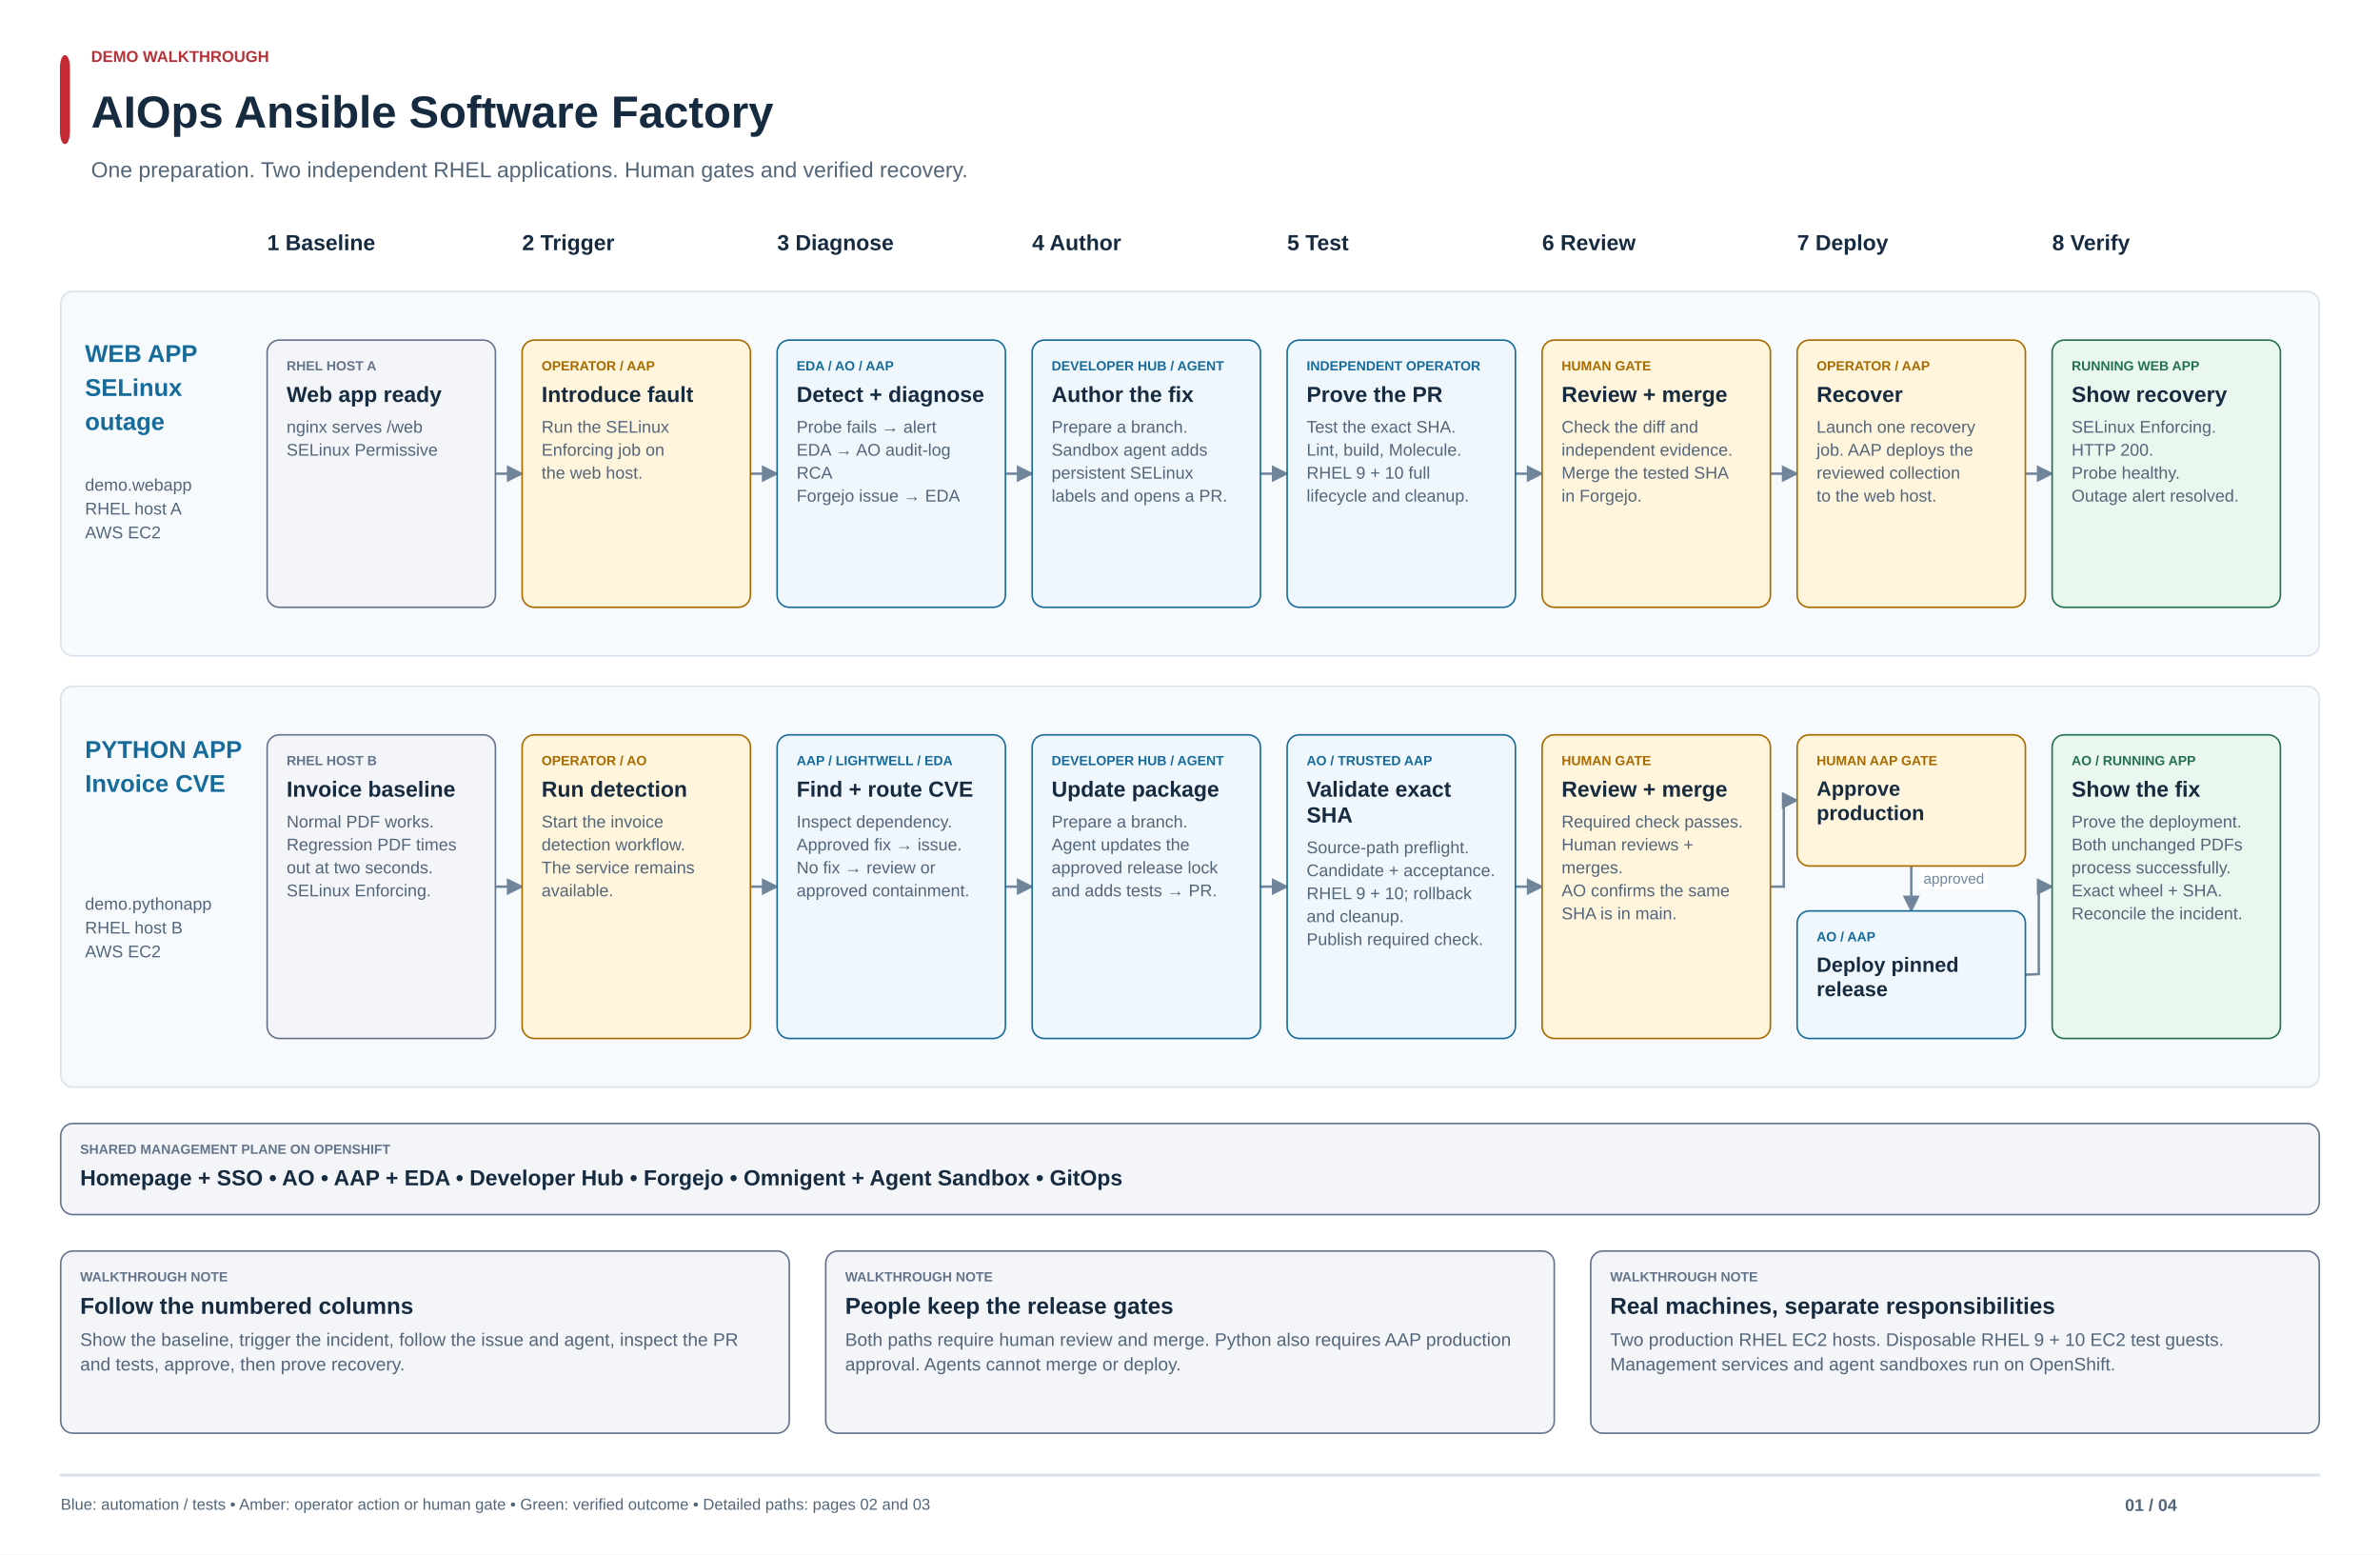
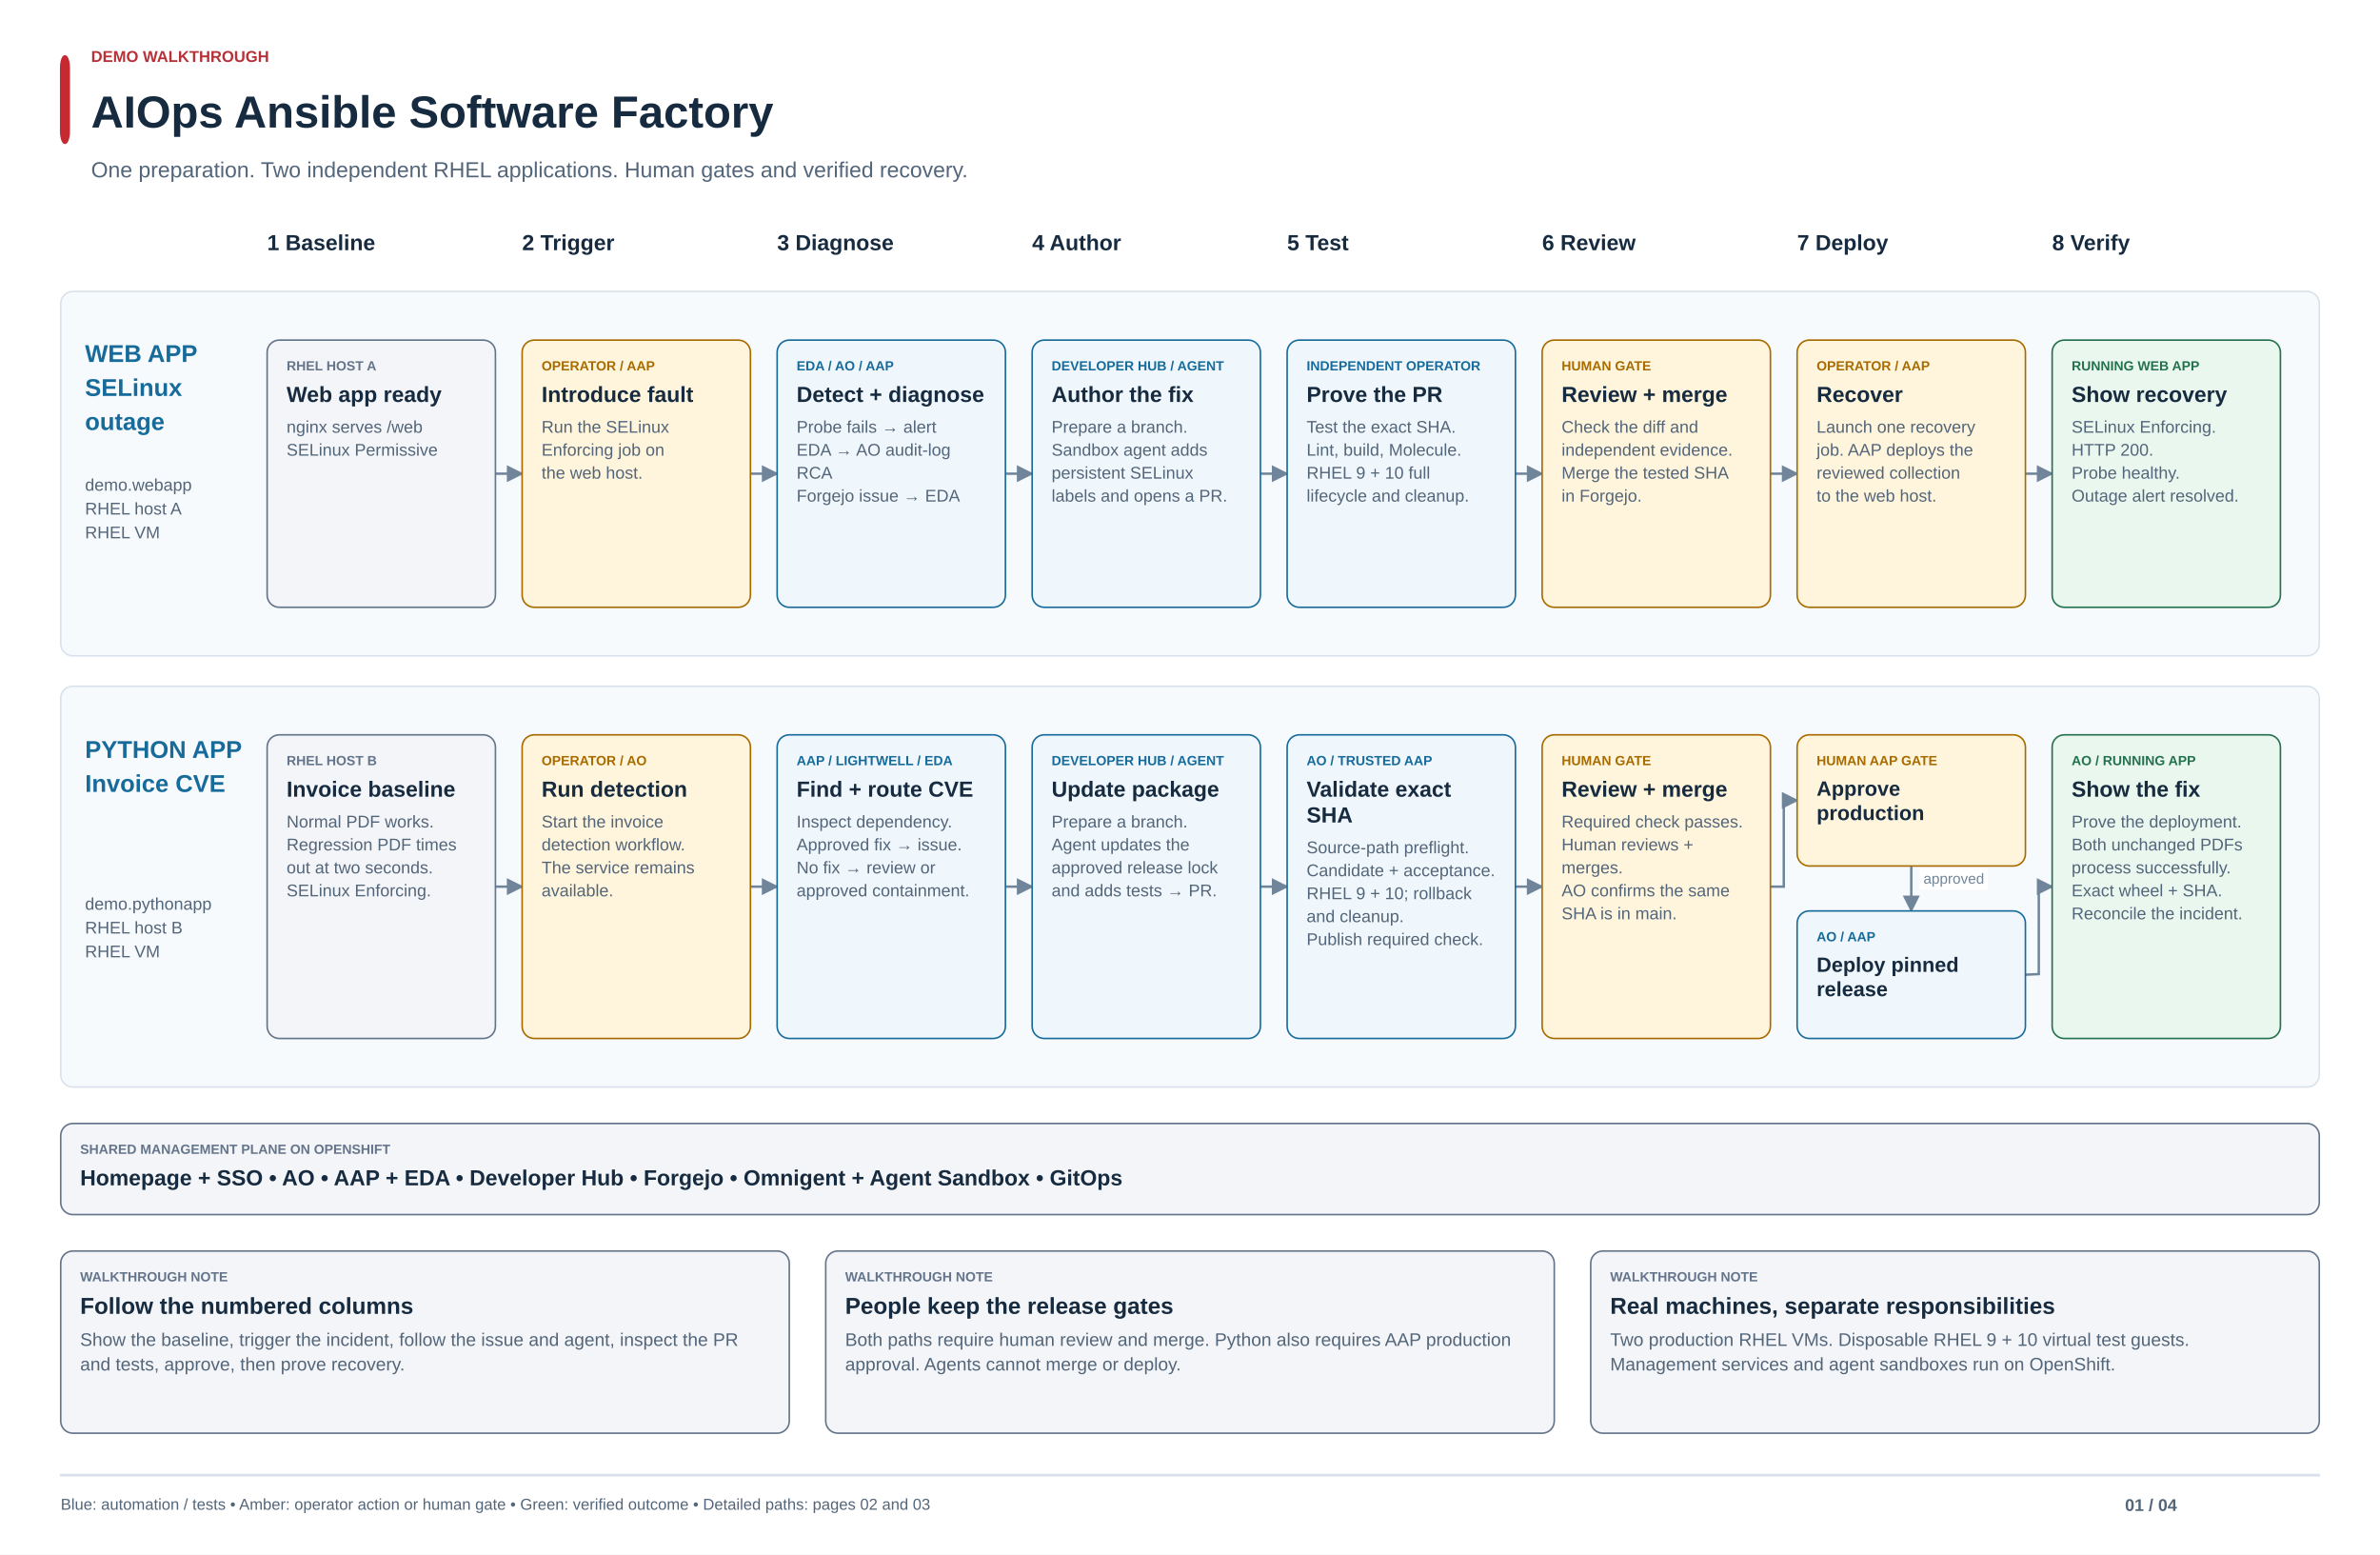
<svg xmlns="http://www.w3.org/2000/svg" width="1960" height="1280" viewBox="0 0 1960 1280" role="img" aria-labelledby="title-overview">
  <defs>
    <marker id="arrow-71859A" viewBox="0 0 10 10" refX="9" refY="5" markerWidth="7" markerHeight="7" orient="auto-start-reverse">
      <path d="M 0 0 L 10 5 L 0 10 z" fill="#71859A" />
    </marker>
    <marker id="arrow-B73138" viewBox="0 0 10 10" refX="9" refY="5" markerWidth="7" markerHeight="7" orient="auto-start-reverse">
      <path d="M 0 0 L 10 5 L 0 10 z" fill="#B73138" />
    </marker>
  </defs>
  <rect width="100%" height="100%" fill="#FFFFFF" />
  <rect x="50" y="46" width="7" height="72" rx="10" fill="#C52932" stroke="#C52932" stroke-width="1.3" />
  <rect x="50" y="240" width="1860" height="300" rx="10" fill="#F7FAFD" stroke="#D9E2EC" stroke-width="1.3" />
  <rect x="50" y="565" width="1860" height="330" rx="10" fill="#F7FAFD" stroke="#D9E2EC" stroke-width="1.3" />
  <rect x="50" y="1214" width="1860" height="1" rx="0" fill="#D9E2EC" stroke="#D9E2EC" stroke-width="1.3" />
  <polyline points="408,390 430,390" fill="none" stroke="#71859A" stroke-width="2" marker-end="url(#arrow-71859A)" />
  <polyline points="618,390 640,390" fill="none" stroke="#71859A" stroke-width="2" marker-end="url(#arrow-71859A)" />
  <polyline points="828,390 850,390" fill="none" stroke="#71859A" stroke-width="2" marker-end="url(#arrow-71859A)" />
  <polyline points="1038,390 1060,390" fill="none" stroke="#71859A" stroke-width="2" marker-end="url(#arrow-71859A)" />
  <polyline points="1248,390 1270,390" fill="none" stroke="#71859A" stroke-width="2" marker-end="url(#arrow-71859A)" />
  <polyline points="1458,390 1480,390" fill="none" stroke="#71859A" stroke-width="2" marker-end="url(#arrow-71859A)" />
  <polyline points="1668,390 1690,390" fill="none" stroke="#71859A" stroke-width="2" marker-end="url(#arrow-71859A)" />
  <polyline points="408,730 430,730" fill="none" stroke="#71859A" stroke-width="2" marker-end="url(#arrow-71859A)" />
  <polyline points="618,730 640,730" fill="none" stroke="#71859A" stroke-width="2" marker-end="url(#arrow-71859A)" />
  <polyline points="828,730 850,730" fill="none" stroke="#71859A" stroke-width="2" marker-end="url(#arrow-71859A)" />
  <polyline points="1038,730 1060,730" fill="none" stroke="#71859A" stroke-width="2" marker-end="url(#arrow-71859A)" />
  <polyline points="1248,730 1270,730" fill="none" stroke="#71859A" stroke-width="2" marker-end="url(#arrow-71859A)" />
  <polyline points="1458,730 1469,730 1469,659 1480,659" fill="none" stroke="#71859A" stroke-width="2" marker-end="url(#arrow-71859A)" />
  <polyline points="1574,713 1574,750" fill="none" stroke="#71859A" stroke-width="2" marker-end="url(#arrow-71859A)" />
  <polyline points="1668,802.5 1679,802 1679,730 1690,730" fill="none" stroke="#71859A" stroke-width="2" marker-end="url(#arrow-71859A)" />
  <text x="75" y="51" fill="#B73138" font-family="Arial, Helvetica, sans-serif" font-size="13" font-weight="700">
    <tspan x="75" y="51">DEMO WALKTHROUGH</tspan>
  </text>
  <text x="75" y="105" fill="#172B40" font-family="Arial, Helvetica, sans-serif" font-size="37" font-weight="700">
    <tspan x="75" y="105">AIOps Ansible Software Factory</tspan>
  </text>
  <text x="75" y="146" fill="#536579" font-family="Arial, Helvetica, sans-serif" font-size="18" font-weight="400">
    <tspan x="75" y="146">One preparation. Two independent RHEL applications. Human gates and verified recovery.</tspan>
  </text>
  <text x="220" y="206" fill="#172B40" font-family="Arial, Helvetica, sans-serif" font-size="18" font-weight="700">
    <tspan x="220" y="206">1 Baseline</tspan>
  </text>
  <text x="430" y="206" fill="#172B40" font-family="Arial, Helvetica, sans-serif" font-size="18" font-weight="700">
    <tspan x="430" y="206">2 Trigger</tspan>
  </text>
  <text x="640" y="206" fill="#172B40" font-family="Arial, Helvetica, sans-serif" font-size="18" font-weight="700">
    <tspan x="640" y="206">3 Diagnose</tspan>
  </text>
  <text x="850" y="206" fill="#172B40" font-family="Arial, Helvetica, sans-serif" font-size="18" font-weight="700">
    <tspan x="850" y="206">4 Author</tspan>
  </text>
  <text x="1060" y="206" fill="#172B40" font-family="Arial, Helvetica, sans-serif" font-size="18" font-weight="700">
    <tspan x="1060" y="206">5 Test</tspan>
  </text>
  <text x="1270" y="206" fill="#172B40" font-family="Arial, Helvetica, sans-serif" font-size="18" font-weight="700">
    <tspan x="1270" y="206">6 Review</tspan>
  </text>
  <text x="1480" y="206" fill="#172B40" font-family="Arial, Helvetica, sans-serif" font-size="18" font-weight="700">
    <tspan x="1480" y="206">7 Deploy</tspan>
  </text>
  <text x="1690" y="206" fill="#172B40" font-family="Arial, Helvetica, sans-serif" font-size="18" font-weight="700">
    <tspan x="1690" y="206">8 Verify</tspan>
  </text>
  <text x="70" y="298" fill="#176B9B" font-family="Arial, Helvetica, sans-serif" font-size="20" font-weight="700">
    <tspan x="70" y="298">WEB APP</tspan>
    <tspan x="70" y="326">SELinux</tspan>
    <tspan x="70" y="354">outage</tspan>
  </text>
  <text x="70" y="404" fill="#536579" font-family="Arial, Helvetica, sans-serif" font-size="14" font-weight="400">
    <tspan x="70" y="404">demo.webapp</tspan>
    <tspan x="70" y="423.6">RHEL host A</tspan>
-     <tspan x="70" y="443.2">AWS EC2</tspan>
+     <tspan x="70" y="443.2">RHEL VM</tspan>
  </text>
  <text x="70" y="624" fill="#176B9B" font-family="Arial, Helvetica, sans-serif" font-size="20" font-weight="700">
    <tspan x="70" y="624">PYTHON APP</tspan>
    <tspan x="70" y="652">Invoice CVE</tspan>
  </text>
  <text x="70" y="749" fill="#536579" font-family="Arial, Helvetica, sans-serif" font-size="14" font-weight="400">
    <tspan x="70" y="749">demo.pythonapp</tspan>
    <tspan x="70" y="768.6">RHEL host B</tspan>
-     <tspan x="70" y="788.2">AWS EC2</tspan>
+     <tspan x="70" y="788.2">RHEL VM</tspan>
  </text>
  <rect x="220" y="280" width="188" height="220" rx="10" fill="#F3F5F8" stroke="#64748B" stroke-width="1.3" />
  <text x="236" y="305" fill="#64748B" font-family="Arial, Helvetica, sans-serif" font-size="11" font-weight="700">
    <tspan x="236" y="305">RHEL HOST A</tspan>
  </text>
  <text x="236" y="330.93" fill="#172B40" font-family="Arial, Helvetica, sans-serif" font-size="18" font-weight="700">
    <tspan x="236" y="330.93">Web app ready</tspan>
  </text>
  <text x="236" y="356.27" fill="#536579" font-family="Arial, Helvetica, sans-serif" font-size="14" font-weight="400">
    <tspan x="236" y="356.27">nginx serves /web</tspan>
    <tspan x="236" y="375.17">SELinux Permissive</tspan>
  </text>
  <rect x="430" y="280" width="188" height="220" rx="10" fill="#FFF5DC" stroke="#A76B00" stroke-width="1.3" />
  <text x="446" y="305" fill="#A76B00" font-family="Arial, Helvetica, sans-serif" font-size="11" font-weight="700">
    <tspan x="446" y="305">OPERATOR / AAP</tspan>
  </text>
  <text x="446" y="330.93" fill="#172B40" font-family="Arial, Helvetica, sans-serif" font-size="18" font-weight="700">
    <tspan x="446" y="330.93">Introduce fault</tspan>
  </text>
  <text x="446" y="356.27" fill="#536579" font-family="Arial, Helvetica, sans-serif" font-size="14" font-weight="400">
    <tspan x="446" y="356.27">Run the SELinux</tspan>
    <tspan x="446" y="375.17">Enforcing job on</tspan>
    <tspan x="446" y="394.07">the web host.</tspan>
  </text>
  <rect x="640" y="280" width="188" height="220" rx="10" fill="#F0F7FC" stroke="#176B9B" stroke-width="1.3" />
  <text x="656" y="305" fill="#176B9B" font-family="Arial, Helvetica, sans-serif" font-size="11" font-weight="700">
    <tspan x="656" y="305">EDA / AO / AAP</tspan>
  </text>
  <text x="656" y="330.93" fill="#172B40" font-family="Arial, Helvetica, sans-serif" font-size="18" font-weight="700">
    <tspan x="656" y="330.93">Detect + diagnose</tspan>
  </text>
  <text x="656" y="356.27" fill="#536579" font-family="Arial, Helvetica, sans-serif" font-size="14" font-weight="400">
    <tspan x="656" y="356.27">Probe fails → alert</tspan>
    <tspan x="656" y="375.17">EDA → AO audit-log</tspan>
    <tspan x="656" y="394.07">RCA</tspan>
    <tspan x="656" y="412.97">Forgejo issue → EDA</tspan>
  </text>
  <rect x="850" y="280" width="188" height="220" rx="10" fill="#F0F7FC" stroke="#176B9B" stroke-width="1.3" />
  <text x="866" y="305" fill="#176B9B" font-family="Arial, Helvetica, sans-serif" font-size="11" font-weight="700">
    <tspan x="866" y="305">DEVELOPER HUB / AGENT</tspan>
  </text>
  <text x="866" y="330.93" fill="#172B40" font-family="Arial, Helvetica, sans-serif" font-size="18" font-weight="700">
    <tspan x="866" y="330.93">Author the fix</tspan>
  </text>
  <text x="866" y="356.27" fill="#536579" font-family="Arial, Helvetica, sans-serif" font-size="14" font-weight="400">
    <tspan x="866" y="356.27">Prepare a branch.</tspan>
    <tspan x="866" y="375.17">Sandbox agent adds</tspan>
    <tspan x="866" y="394.07">persistent SELinux</tspan>
    <tspan x="866" y="412.97">labels and opens a PR.</tspan>
  </text>
  <rect x="1060" y="280" width="188" height="220" rx="10" fill="#F0F7FC" stroke="#176B9B" stroke-width="1.3" />
  <text x="1076" y="305" fill="#176B9B" font-family="Arial, Helvetica, sans-serif" font-size="11" font-weight="700">
    <tspan x="1076" y="305">INDEPENDENT OPERATOR</tspan>
  </text>
  <text x="1076" y="330.93" fill="#172B40" font-family="Arial, Helvetica, sans-serif" font-size="18" font-weight="700">
    <tspan x="1076" y="330.93">Prove the PR</tspan>
  </text>
  <text x="1076" y="356.27" fill="#536579" font-family="Arial, Helvetica, sans-serif" font-size="14" font-weight="400">
    <tspan x="1076" y="356.27">Test the exact SHA.</tspan>
    <tspan x="1076" y="375.17">Lint, build, Molecule.</tspan>
    <tspan x="1076" y="394.07">RHEL 9 + 10 full</tspan>
    <tspan x="1076" y="412.97">lifecycle and cleanup.</tspan>
  </text>
  <rect x="1270" y="280" width="188" height="220" rx="10" fill="#FFF5DC" stroke="#A76B00" stroke-width="1.3" />
  <text x="1286" y="305" fill="#A76B00" font-family="Arial, Helvetica, sans-serif" font-size="11" font-weight="700">
    <tspan x="1286" y="305">HUMAN GATE</tspan>
  </text>
  <text x="1286" y="330.93" fill="#172B40" font-family="Arial, Helvetica, sans-serif" font-size="18" font-weight="700">
    <tspan x="1286" y="330.93">Review + merge</tspan>
  </text>
  <text x="1286" y="356.27" fill="#536579" font-family="Arial, Helvetica, sans-serif" font-size="14" font-weight="400">
    <tspan x="1286" y="356.27">Check the diff and</tspan>
    <tspan x="1286" y="375.17">independent evidence.</tspan>
    <tspan x="1286" y="394.07">Merge the tested SHA</tspan>
    <tspan x="1286" y="412.97">in Forgejo.</tspan>
  </text>
  <rect x="1480" y="280" width="188" height="220" rx="10" fill="#FFF5DC" stroke="#A76B00" stroke-width="1.3" />
  <text x="1496" y="305" fill="#A76B00" font-family="Arial, Helvetica, sans-serif" font-size="11" font-weight="700">
    <tspan x="1496" y="305">OPERATOR / AAP</tspan>
  </text>
  <text x="1496" y="330.93" fill="#172B40" font-family="Arial, Helvetica, sans-serif" font-size="18" font-weight="700">
    <tspan x="1496" y="330.93">Recover</tspan>
  </text>
  <text x="1496" y="356.27" fill="#536579" font-family="Arial, Helvetica, sans-serif" font-size="14" font-weight="400">
    <tspan x="1496" y="356.27">Launch one recovery</tspan>
    <tspan x="1496" y="375.17">job. AAP deploys the</tspan>
    <tspan x="1496" y="394.07">reviewed collection</tspan>
    <tspan x="1496" y="412.97">to the web host.</tspan>
  </text>
  <rect x="1690" y="280" width="188" height="220" rx="10" fill="#EAF7EF" stroke="#24714E" stroke-width="1.3" />
  <text x="1706" y="305" fill="#24714E" font-family="Arial, Helvetica, sans-serif" font-size="11" font-weight="700">
    <tspan x="1706" y="305">RUNNING WEB APP</tspan>
  </text>
  <text x="1706" y="330.93" fill="#172B40" font-family="Arial, Helvetica, sans-serif" font-size="18" font-weight="700">
    <tspan x="1706" y="330.93">Show recovery</tspan>
  </text>
  <text x="1706" y="356.27" fill="#536579" font-family="Arial, Helvetica, sans-serif" font-size="14" font-weight="400">
    <tspan x="1706" y="356.27">SELinux Enforcing.</tspan>
    <tspan x="1706" y="375.17">HTTP 200.</tspan>
    <tspan x="1706" y="394.07">Probe healthy.</tspan>
    <tspan x="1706" y="412.97">Outage alert resolved.</tspan>
  </text>
  <rect x="220" y="605" width="188" height="250" rx="10" fill="#F3F5F8" stroke="#64748B" stroke-width="1.3" />
  <text x="236" y="630" fill="#64748B" font-family="Arial, Helvetica, sans-serif" font-size="11" font-weight="700">
    <tspan x="236" y="630">RHEL HOST B</tspan>
  </text>
  <text x="236" y="655.93" fill="#172B40" font-family="Arial, Helvetica, sans-serif" font-size="18" font-weight="700">
    <tspan x="236" y="655.93">Invoice baseline</tspan>
  </text>
  <text x="236" y="681.27" fill="#536579" font-family="Arial, Helvetica, sans-serif" font-size="14" font-weight="400">
    <tspan x="236" y="681.27">Normal PDF works.</tspan>
    <tspan x="236" y="700.17">Regression PDF times</tspan>
    <tspan x="236" y="719.07">out at two seconds.</tspan>
    <tspan x="236" y="737.97">SELinux Enforcing.</tspan>
  </text>
  <rect x="430" y="605" width="188" height="250" rx="10" fill="#FFF5DC" stroke="#A76B00" stroke-width="1.3" />
  <text x="446" y="630" fill="#A76B00" font-family="Arial, Helvetica, sans-serif" font-size="11" font-weight="700">
    <tspan x="446" y="630">OPERATOR / AO</tspan>
  </text>
  <text x="446" y="655.93" fill="#172B40" font-family="Arial, Helvetica, sans-serif" font-size="18" font-weight="700">
    <tspan x="446" y="655.93">Run detection</tspan>
  </text>
  <text x="446" y="681.27" fill="#536579" font-family="Arial, Helvetica, sans-serif" font-size="14" font-weight="400">
    <tspan x="446" y="681.27">Start the invoice</tspan>
    <tspan x="446" y="700.17">detection workflow.</tspan>
    <tspan x="446" y="719.07">The service remains</tspan>
    <tspan x="446" y="737.97">available.</tspan>
  </text>
  <rect x="640" y="605" width="188" height="250" rx="10" fill="#F0F7FC" stroke="#176B9B" stroke-width="1.3" />
  <text x="656" y="630" fill="#176B9B" font-family="Arial, Helvetica, sans-serif" font-size="11" font-weight="700">
    <tspan x="656" y="630">AAP / LIGHTWELL / EDA</tspan>
  </text>
  <text x="656" y="655.93" fill="#172B40" font-family="Arial, Helvetica, sans-serif" font-size="18" font-weight="700">
    <tspan x="656" y="655.93">Find + route CVE</tspan>
  </text>
  <text x="656" y="681.27" fill="#536579" font-family="Arial, Helvetica, sans-serif" font-size="14" font-weight="400">
    <tspan x="656" y="681.27">Inspect dependency.</tspan>
    <tspan x="656" y="700.17">Approved fix → issue.</tspan>
    <tspan x="656" y="719.07">No fix → review or</tspan>
    <tspan x="656" y="737.97">approved containment.</tspan>
  </text>
  <rect x="850" y="605" width="188" height="250" rx="10" fill="#F0F7FC" stroke="#176B9B" stroke-width="1.3" />
  <text x="866" y="630" fill="#176B9B" font-family="Arial, Helvetica, sans-serif" font-size="11" font-weight="700">
    <tspan x="866" y="630">DEVELOPER HUB / AGENT</tspan>
  </text>
  <text x="866" y="655.93" fill="#172B40" font-family="Arial, Helvetica, sans-serif" font-size="18" font-weight="700">
    <tspan x="866" y="655.93">Update package</tspan>
  </text>
  <text x="866" y="681.27" fill="#536579" font-family="Arial, Helvetica, sans-serif" font-size="14" font-weight="400">
    <tspan x="866" y="681.27">Prepare a branch.</tspan>
    <tspan x="866" y="700.17">Agent updates the</tspan>
    <tspan x="866" y="719.07">approved release lock</tspan>
    <tspan x="866" y="737.97">and adds tests → PR.</tspan>
  </text>
  <rect x="1060" y="605" width="188" height="250" rx="10" fill="#F0F7FC" stroke="#176B9B" stroke-width="1.3" />
  <text x="1076" y="630" fill="#176B9B" font-family="Arial, Helvetica, sans-serif" font-size="11" font-weight="700">
    <tspan x="1076" y="630">AO / TRUSTED AAP</tspan>
  </text>
  <text x="1076" y="655.93" fill="#172B40" font-family="Arial, Helvetica, sans-serif" font-size="18" font-weight="700">
    <tspan x="1076" y="655.93">Validate exact</tspan>
    <tspan x="1076" y="677.17">SHA</tspan>
  </text>
  <text x="1076" y="702.51" fill="#536579" font-family="Arial, Helvetica, sans-serif" font-size="14" font-weight="400">
    <tspan x="1076" y="702.51">Source-path preflight.</tspan>
    <tspan x="1076" y="721.41">Candidate + acceptance.</tspan>
    <tspan x="1076" y="740.31">RHEL 9 + 10; rollback</tspan>
    <tspan x="1076" y="759.21">and cleanup.</tspan>
    <tspan x="1076" y="778.11">Publish required check.</tspan>
  </text>
  <rect x="1270" y="605" width="188" height="250" rx="10" fill="#FFF5DC" stroke="#A76B00" stroke-width="1.3" />
  <text x="1286" y="630" fill="#A76B00" font-family="Arial, Helvetica, sans-serif" font-size="11" font-weight="700">
    <tspan x="1286" y="630">HUMAN GATE</tspan>
  </text>
  <text x="1286" y="655.93" fill="#172B40" font-family="Arial, Helvetica, sans-serif" font-size="18" font-weight="700">
    <tspan x="1286" y="655.93">Review + merge</tspan>
  </text>
  <text x="1286" y="681.27" fill="#536579" font-family="Arial, Helvetica, sans-serif" font-size="14" font-weight="400">
    <tspan x="1286" y="681.27">Required check passes.</tspan>
    <tspan x="1286" y="700.17">Human reviews +</tspan>
    <tspan x="1286" y="719.07">merges.</tspan>
    <tspan x="1286" y="737.97">AO confirms the same</tspan>
    <tspan x="1286" y="756.87">SHA is in main.</tspan>
  </text>
  <rect x="1480" y="605" width="188" height="108" rx="10" fill="#FFF5DC" stroke="#A76B00" stroke-width="1.3" />
  <text x="1496" y="630" fill="#A76B00" font-family="Arial, Helvetica, sans-serif" font-size="11" font-weight="700">
    <tspan x="1496" y="630">HUMAN AAP GATE</tspan>
  </text>
  <text x="1496" y="655.13" fill="#172B40" font-family="Arial, Helvetica, sans-serif" font-size="17" font-weight="700">
    <tspan x="1496" y="655.13">Approve</tspan>
    <tspan x="1496" y="675.19">production</tspan>
  </text>
  <rect x="1480" y="750" width="188" height="105" rx="10" fill="#F0F7FC" stroke="#176B9B" stroke-width="1.3" />
  <text x="1496" y="775" fill="#176B9B" font-family="Arial, Helvetica, sans-serif" font-size="11" font-weight="700">
    <tspan x="1496" y="775">AO / AAP</tspan>
  </text>
  <text x="1496" y="800.13" fill="#172B40" font-family="Arial, Helvetica, sans-serif" font-size="17" font-weight="700">
    <tspan x="1496" y="800.13">Deploy pinned</tspan>
    <tspan x="1496" y="820.19">release</tspan>
  </text>
  <rect x="1690" y="605" width="188" height="250" rx="10" fill="#EAF7EF" stroke="#24714E" stroke-width="1.3" />
  <text x="1706" y="630" fill="#24714E" font-family="Arial, Helvetica, sans-serif" font-size="11" font-weight="700">
    <tspan x="1706" y="630">AO / RUNNING APP</tspan>
  </text>
  <text x="1706" y="655.93" fill="#172B40" font-family="Arial, Helvetica, sans-serif" font-size="18" font-weight="700">
    <tspan x="1706" y="655.93">Show the fix</tspan>
  </text>
  <text x="1706" y="681.27" fill="#536579" font-family="Arial, Helvetica, sans-serif" font-size="14" font-weight="400">
    <tspan x="1706" y="681.27">Prove the deployment.</tspan>
    <tspan x="1706" y="700.17">Both unchanged PDFs</tspan>
    <tspan x="1706" y="719.07">process successfully.</tspan>
    <tspan x="1706" y="737.97">Exact wheel + SHA.</tspan>
    <tspan x="1706" y="756.87">Reconcile the incident.</tspan>
  </text>
  <rect x="50" y="925" width="1860" height="75" rx="10" fill="#F3F5F8" stroke="#64748B" stroke-width="1.3" />
  <text x="66" y="950" fill="#64748B" font-family="Arial, Helvetica, sans-serif" font-size="11" font-weight="700">
    <tspan x="66" y="950">SHARED MANAGEMENT PLANE ON OPENSHIFT</tspan>
  </text>
  <text x="66" y="975.93" fill="#172B40" font-family="Arial, Helvetica, sans-serif" font-size="18" font-weight="700">
    <tspan x="66" y="975.93">Homepage + SSO • AO • AAP + EDA • Developer Hub • Forgejo • Omnigent + Agent Sandbox • GitOps</tspan>
  </text>
  <rect x="50" y="1030" width="600" height="150" rx="10" fill="#F3F5F8" stroke="#64748B" stroke-width="1.3" />
  <text x="66" y="1055" fill="#64748B" font-family="Arial, Helvetica, sans-serif" font-size="11" font-weight="700">
    <tspan x="66" y="1055">WALKTHROUGH NOTE</tspan>
  </text>
  <text x="66" y="1081.73" fill="#172B40" font-family="Arial, Helvetica, sans-serif" font-size="19" font-weight="700">
    <tspan x="66" y="1081.73">Follow the numbered columns</tspan>
  </text>
  <text x="66" y="1108.1" fill="#536579" font-family="Arial, Helvetica, sans-serif" font-size="15" font-weight="400">
    <tspan x="66" y="1108.1">Show the baseline, trigger the incident, follow the issue and agent, inspect the PR</tspan>
    <tspan x="66" y="1128.35">and tests, approve, then prove recovery.</tspan>
  </text>
  <rect x="680" y="1030" width="600" height="150" rx="10" fill="#F3F5F8" stroke="#64748B" stroke-width="1.3" />
  <text x="696" y="1055" fill="#64748B" font-family="Arial, Helvetica, sans-serif" font-size="11" font-weight="700">
    <tspan x="696" y="1055">WALKTHROUGH NOTE</tspan>
  </text>
  <text x="696" y="1081.73" fill="#172B40" font-family="Arial, Helvetica, sans-serif" font-size="19" font-weight="700">
    <tspan x="696" y="1081.73">People keep the release gates</tspan>
  </text>
  <text x="696" y="1108.1" fill="#536579" font-family="Arial, Helvetica, sans-serif" font-size="15" font-weight="400">
    <tspan x="696" y="1108.1">Both paths require human review and merge. Python also requires AAP production</tspan>
    <tspan x="696" y="1128.35">approval. Agents cannot merge or deploy.</tspan>
  </text>
  <rect x="1310" y="1030" width="600" height="150" rx="10" fill="#F3F5F8" stroke="#64748B" stroke-width="1.3" />
  <text x="1326" y="1055" fill="#64748B" font-family="Arial, Helvetica, sans-serif" font-size="11" font-weight="700">
    <tspan x="1326" y="1055">WALKTHROUGH NOTE</tspan>
  </text>
  <text x="1326" y="1081.73" fill="#172B40" font-family="Arial, Helvetica, sans-serif" font-size="19" font-weight="700">
    <tspan x="1326" y="1081.73">Real machines, separate responsibilities</tspan>
  </text>
  <text x="1326" y="1108.1" fill="#536579" font-family="Arial, Helvetica, sans-serif" font-size="15" font-weight="400">
-     <tspan x="1326" y="1108.1">Two production RHEL EC2 hosts. Disposable RHEL 9 + 10 EC2 test guests.</tspan>
+     <tspan x="1326" y="1108.1">Two production RHEL VMs. Disposable RHEL 9 + 10 virtual test guests.</tspan>
    <tspan x="1326" y="1128.35">Management services and agent sandboxes run on OpenShift.</tspan>
  </text>
  <text x="50" y="1243" fill="#536579" font-family="Arial, Helvetica, sans-serif" font-size="13" font-weight="400">
    <tspan x="50" y="1243">Blue: automation / tests • Amber: operator action or human gate • Green: verified outcome • Detailed paths: pages 02 and 03</tspan>
  </text>
  <text x="1750" y="1244" fill="#536579" font-family="Arial, Helvetica, sans-serif" font-size="14" font-weight="700">
    <tspan x="1750" y="1244">01 / 04</tspan>
  </text>
  <rect x="1581" y="714.5" width="56.039" height="18" fill="#FFFFFF" />
  <text x="1584" y="727.5" fill="#71859A" font-family="Arial, Helvetica, sans-serif" font-size="12" font-weight="400">
    <tspan x="1584" y="727.5">approved</tspan>
  </text>
</svg>
